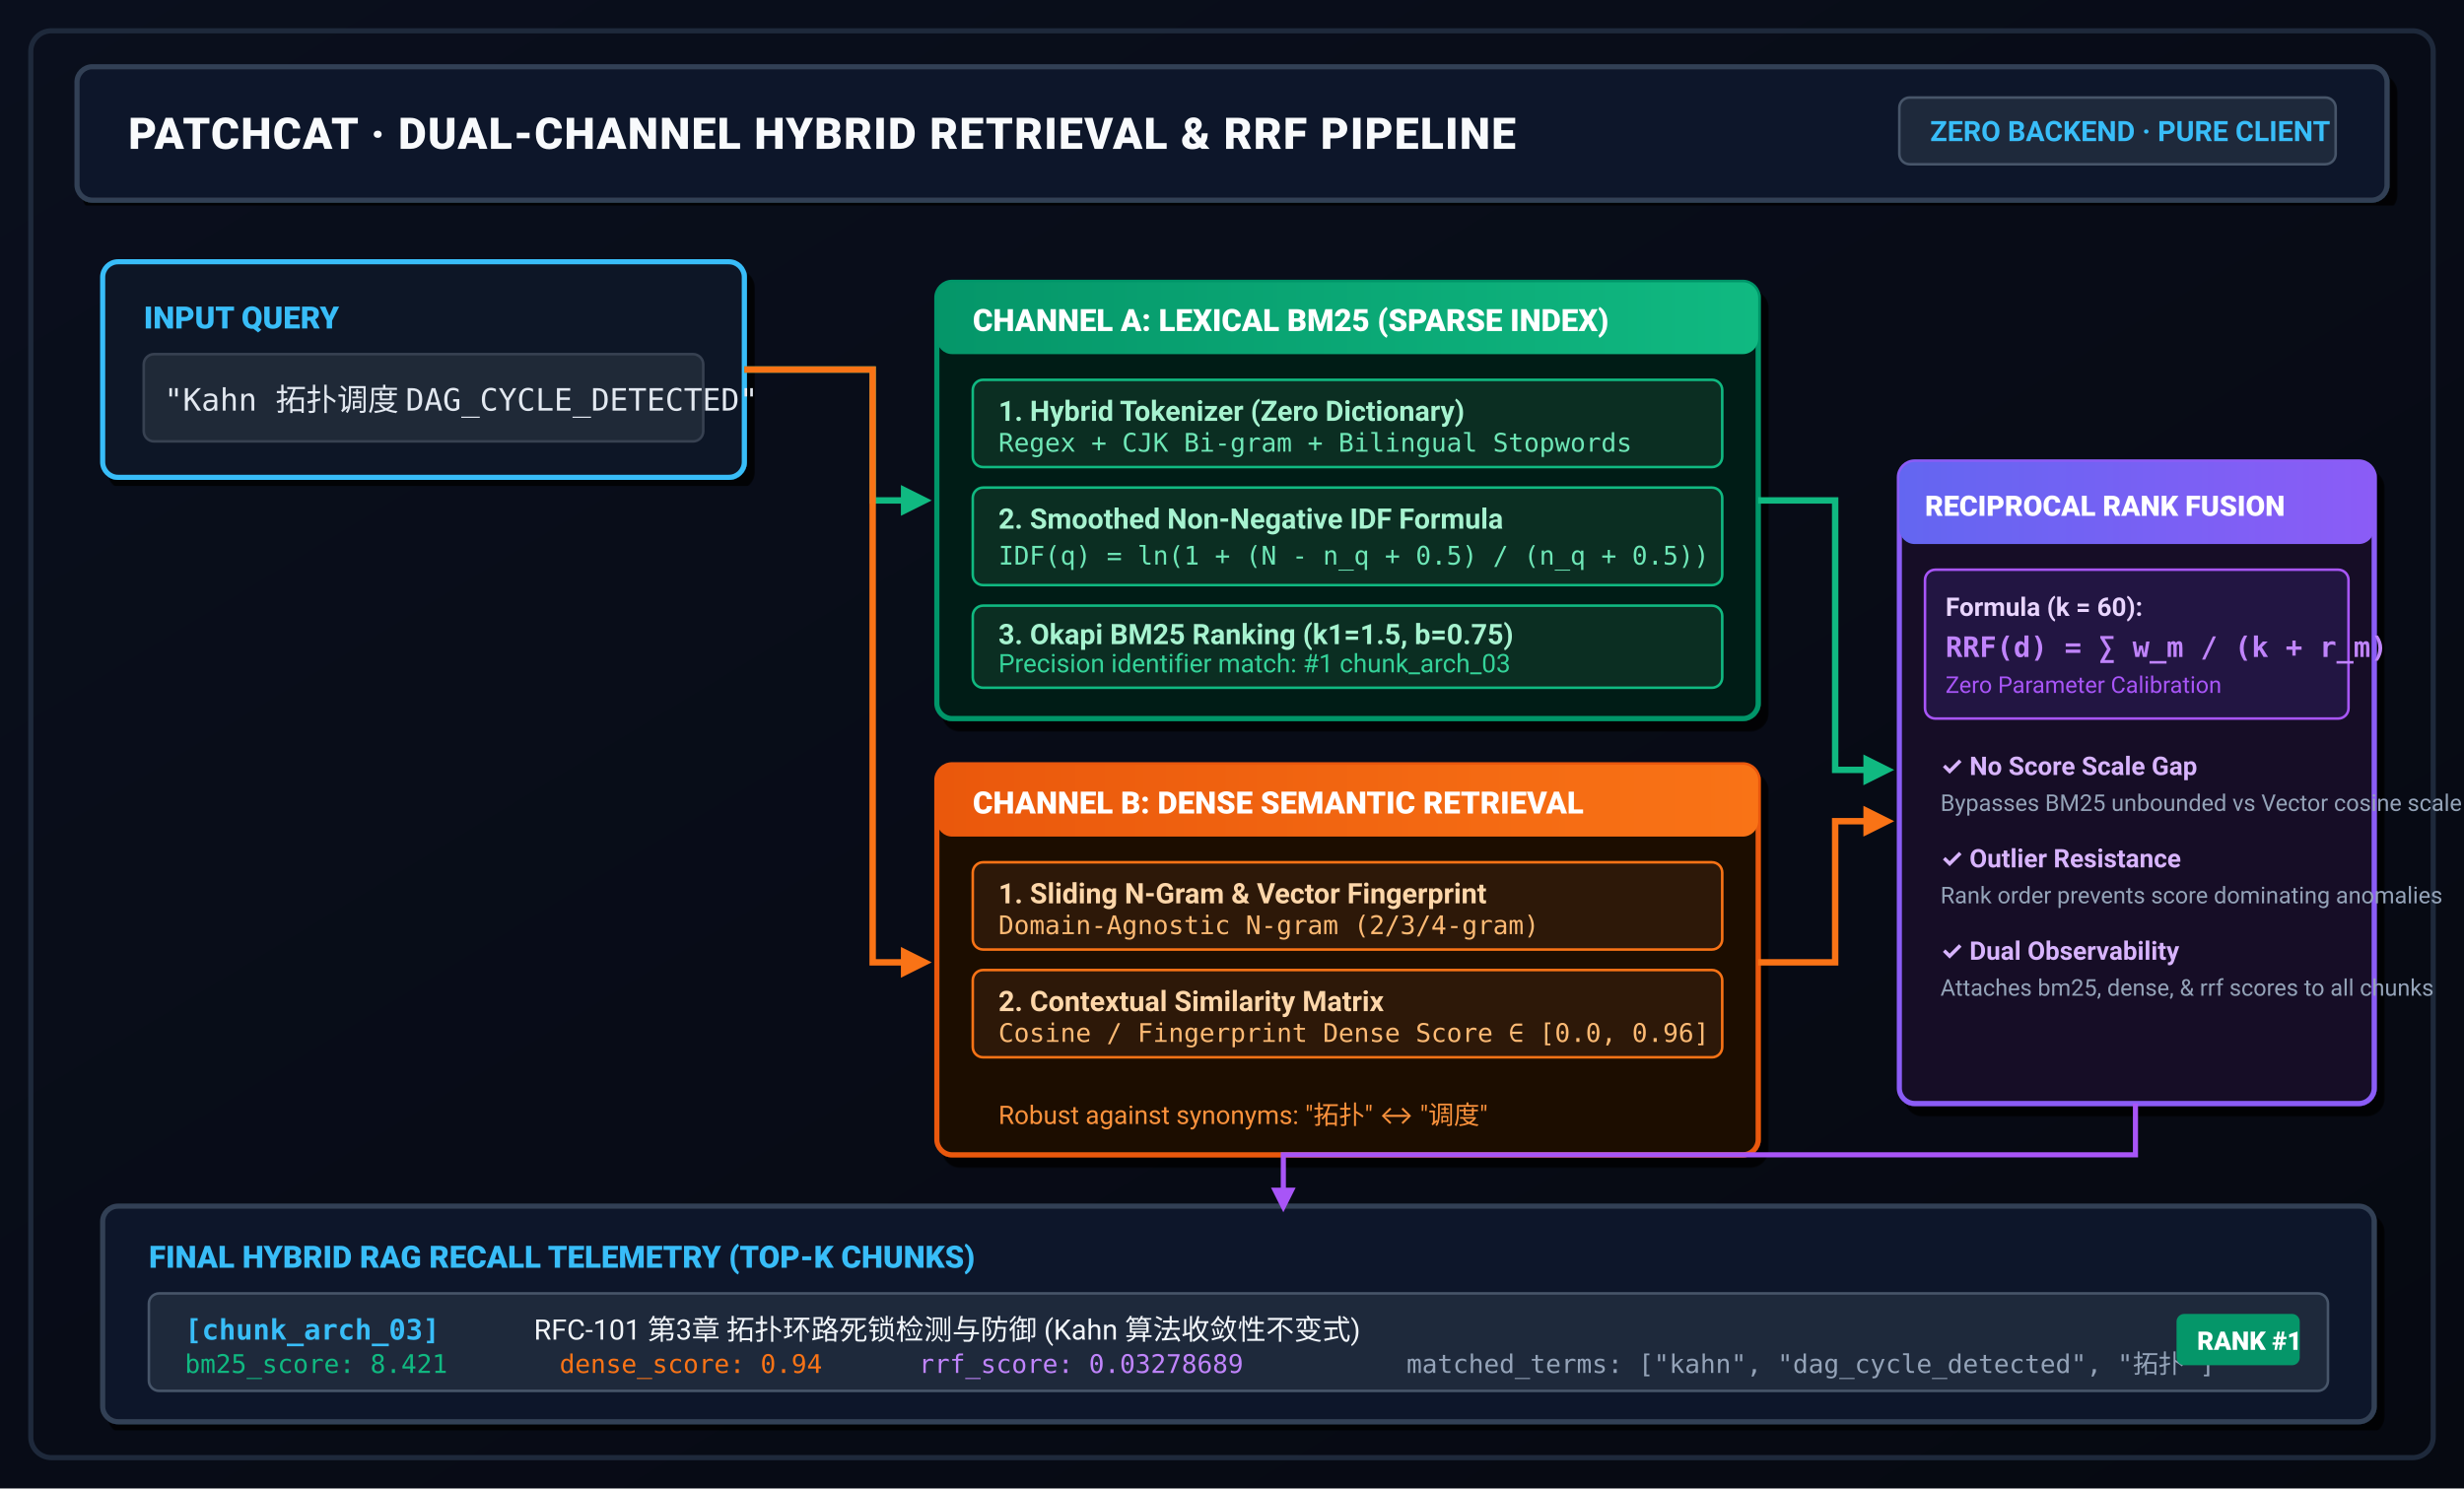
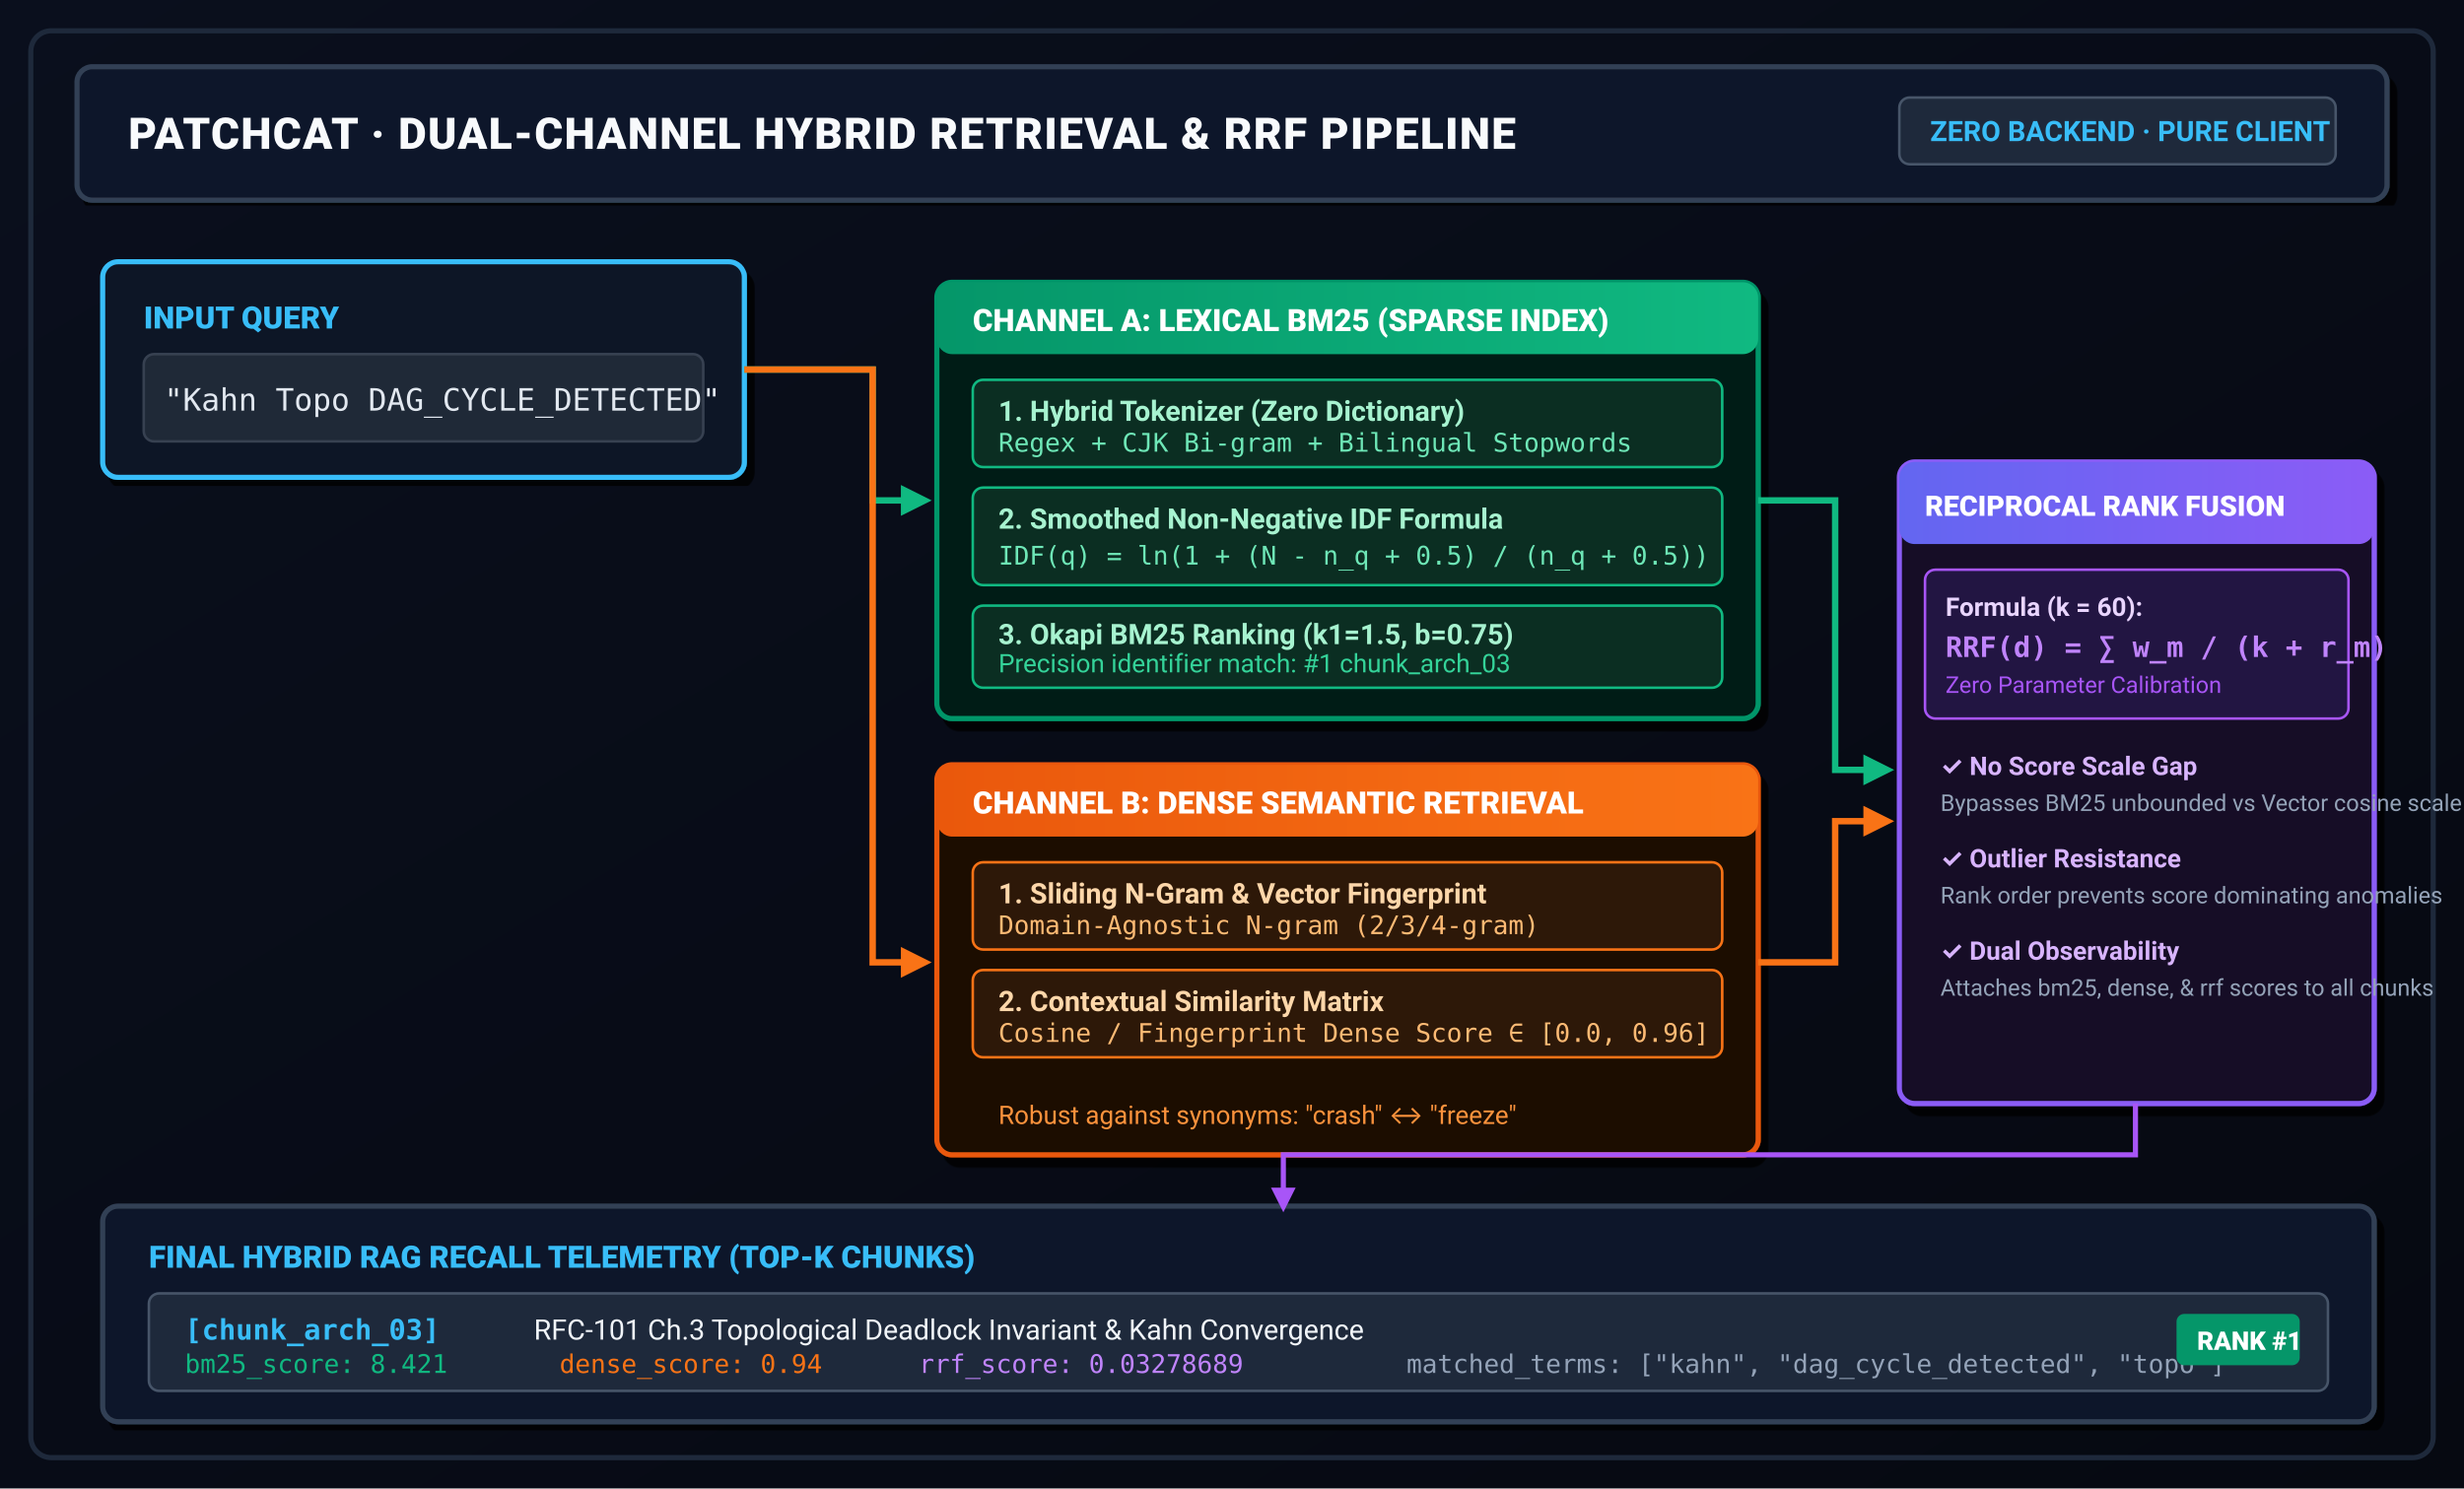
<svg xmlns="http://www.w3.org/2000/svg" viewBox="0 0 960 580" width="960" height="580" style="background:#090d16; font-family:-apple-system, BlinkMacSystemFont, 'Segoe UI', Roboto, 'PingFang SC', sans-serif;">
  <defs>
    <linearGradient id="bgGrad" x1="0%" y1="0%" x2="100%" y2="100%">
      <stop offset="0%" stop-color="#0a0f1d" />
      <stop offset="100%" stop-color="#060911" />
    </linearGradient>
    <linearGradient id="lexicalGrad" x1="0%" y1="0%" x2="100%" y2="0%">
      <stop offset="0%" stop-color="#059669" />
      <stop offset="100%" stop-color="#10b981" />
    </linearGradient>
    <linearGradient id="vectorGrad" x1="0%" y1="0%" x2="100%" y2="0%">
      <stop offset="0%" stop-color="#ea580c" />
      <stop offset="100%" stop-color="#f97316" />
    </linearGradient>
    <linearGradient id="rrfGrad" x1="0%" y1="0%" x2="100%" y2="0%">
      <stop offset="0%" stop-color="#6366f1" />
      <stop offset="100%" stop-color="#8b5cf6" />
    </linearGradient>
    <filter id="neoShadow" x="-4%" y="-4%" width="108%" height="108%">
      <feDropShadow dx="3" dy="4" stdDeviation="0" flood-color="#000000" flood-opacity="0.8" />
    </filter>
    <marker id="arrow" viewBox="0 0 10 10" refX="6" refY="5" markerWidth="6" markerHeight="6" orient="auto-start-reverse">
      <path d="M 0 1 L 8 5 L 0 9 z" fill="#64748b" />
    </marker>
    <marker id="arrowGreen" viewBox="0 0 10 10" refX="6" refY="5" markerWidth="6" markerHeight="6" orient="auto-start-reverse">
      <path d="M 0 1 L 8 5 L 0 9 z" fill="#10b981" />
    </marker>
    <marker id="arrowOrange" viewBox="0 0 10 10" refX="6" refY="5" markerWidth="6" markerHeight="6" orient="auto-start-reverse">
      <path d="M 0 1 L 8 5 L 0 9 z" fill="#f97316" />
    </marker>
    <marker id="arrowPurple" viewBox="0 0 10 10" refX="6" refY="5" markerWidth="6" markerHeight="6" orient="auto-start-reverse">
      <path d="M 0 1 L 8 5 L 0 9 z" fill="#a855f7" />
    </marker>
  </defs>
  <rect width="960" height="580" fill="url(#bgGrad)" />
  <rect x="12" y="12" width="936" height="556" rx="8" fill="none" stroke="#1e293b" stroke-width="2" />
  <rect x="30" y="26" width="900" height="52" rx="6" fill="#0f172a" stroke="#334155" stroke-width="2" filter="url(#neoShadow)" />
  <text x="50" y="58" font-size="17" font-weight="800" fill="#f8fafc" letter-spacing="0.5">PATCHCAT · DUAL-CHANNEL HYBRID RETRIEVAL &amp; RRF PIPELINE</text>
  <rect x="740" y="38" width="170" height="26" rx="4" fill="#1e293b" stroke="#475569" stroke-width="1" />
  <text x="752" y="55" font-size="11" font-weight="700" fill="#38bdf8">ZERO BACKEND · PURE CLIENT</text>
  <g transform="translate(40, 102)">
    <rect width="250" height="84" rx="6" fill="#111827" stroke="#38bdf8" stroke-width="2" filter="url(#neoShadow)" />
    <text x="16" y="26" font-size="12" font-weight="800" fill="#38bdf8">INPUT QUERY</text>
    <rect x="16" y="36" width="218" height="34" rx="4" fill="#1f2937" stroke="#374151" stroke-width="1" />
-     <text x="24" y="58" font-size="12" font-family="monospace" fill="#e2e8f0">"Kahn 拓扑调度 DAG_CYCLE_DETECTED"</text>
+     <text x="24" y="58" font-size="12" font-family="monospace" fill="#e2e8f0">"Kahn Topo DAG_CYCLE_DETECTED"</text>
  </g>
  <path d="M 290 144 L 340 144 L 340 195 L 360 195" fill="none" stroke="#10b981" stroke-width="2.5" marker-end="url(#arrowGreen)" />
  <path d="M 290 144 L 340 144 L 340 375 L 360 375" fill="none" stroke="#f97316" stroke-width="2.5" marker-end="url(#arrowOrange)" />
  <g transform="translate(365, 110)">
    <rect width="320" height="170" rx="6" fill="#061e16" stroke="#059669" stroke-width="2" filter="url(#neoShadow)" />
    <rect x="0" y="0" width="320" height="28" rx="6" fill="url(#lexicalGrad)" />
    <text x="14" y="19" font-size="12" font-weight="800" fill="#ffffff">CHANNEL A: LEXICAL BM25 (SPARSE INDEX)</text>
    <g transform="translate(14, 38)">
      <rect width="292" height="34" rx="4" fill="#0b2e22" stroke="#10b981" stroke-width="1" />
      <text x="10" y="16" font-size="11" font-weight="700" fill="#a7f3d0">1. Hybrid Tokenizer (Zero Dictionary)</text>
      <text x="10" y="28" font-size="10" font-family="monospace" fill="#6ee7b7">Regex + CJK Bi-gram + Bilingual Stopwords</text>
    </g>
    <g transform="translate(14, 80)">
      <rect width="292" height="38" rx="4" fill="#0b2e22" stroke="#10b981" stroke-width="1" />
      <text x="10" y="16" font-size="11" font-weight="700" fill="#a7f3d0">2. Smoothed Non-Negative IDF Formula</text>
      <text x="10" y="30" font-size="10" font-family="monospace" fill="#6ee7b7">IDF(q) = ln(1 + (N - n_q + 0.5) / (n_q + 0.5))</text>
    </g>
    <g transform="translate(14, 126)">
      <rect width="292" height="32" rx="4" fill="#0b2e22" stroke="#10b981" stroke-width="1" />
      <text x="10" y="15" font-size="11" font-weight="700" fill="#a7f3d0">3. Okapi BM25 Ranking (k1=1.5, b=0.75)</text>
      <text x="10" y="26" font-size="10" fill="#34d399">Precision identifier match: #1 chunk_arch_03</text>
    </g>
  </g>
  <g transform="translate(365, 298)">
    <rect width="320" height="152" rx="6" fill="#1c1106" stroke="#ea580c" stroke-width="2" filter="url(#neoShadow)" />
    <rect x="0" y="0" width="320" height="28" rx="6" fill="url(#vectorGrad)" />
    <text x="14" y="19" font-size="12" font-weight="800" fill="#ffffff">CHANNEL B: DENSE SEMANTIC RETRIEVAL</text>
    <g transform="translate(14, 38)">
      <rect width="292" height="34" rx="4" fill="#2d1808" stroke="#f97316" stroke-width="1" />
      <text x="10" y="16" font-size="11" font-weight="700" fill="#fed7aa">1. Sliding N-Gram &amp; Vector Fingerprint</text>
      <text x="10" y="28" font-size="10" font-family="monospace" fill="#fdba74">Domain-Agnostic N-gram (2/3/4-gram)</text>
    </g>
    <g transform="translate(14, 80)">
      <rect width="292" height="34" rx="4" fill="#2d1808" stroke="#f97316" stroke-width="1" />
      <text x="10" y="16" font-size="11" font-weight="700" fill="#fed7aa">2. Contextual Similarity Matrix</text>
      <text x="10" y="28" font-size="10" font-family="monospace" fill="#fdba74">Cosine / Fingerprint Dense Score ∈ [0.0, 0.96]</text>
    </g>
    <g transform="translate(14, 122)">
-       <text x="10" y="18" font-size="10" fill="#fb923c">Robust against synonyms: "拓扑" ↔ "调度"</text>
+       <text x="10" y="18" font-size="10" fill="#fb923c">Robust against synonyms: "crash" ↔ "freeze"</text>
    </g>
  </g>
  <path d="M 685 195 L 715 195 L 715 300 L 735 300" fill="none" stroke="#10b981" stroke-width="2.5" marker-end="url(#arrowGreen)" />
  <path d="M 685 375 L 715 375 L 715 320 L 735 320" fill="none" stroke="#f97316" stroke-width="2.5" marker-end="url(#arrowOrange)" />
  <g transform="translate(740, 180)">
    <rect width="185" height="250" rx="6" fill="#150f28" stroke="#8b5cf6" stroke-width="2" filter="url(#neoShadow)" />
    <rect x="0" y="0" width="185" height="32" rx="6" fill="url(#rrfGrad)" />
    <text x="10" y="21" font-size="11" font-weight="800" fill="#ffffff">RECIPROCAL RANK FUSION</text>
    <g transform="translate(10, 42)">
      <rect width="165" height="58" rx="4" fill="#221542" stroke="#a855f7" stroke-width="1" />
      <text x="8" y="18" font-size="10" font-weight="700" fill="#e9d5ff">Formula (k = 60):</text>
      <text x="8" y="34" font-size="11" font-family="monospace" font-weight="700" fill="#c084fc">RRF(d) = ∑ w_m / (k + r_m)</text>
      <text x="8" y="48" font-size="9" fill="#a855f7">Zero Parameter Calibration</text>
    </g>
    <g transform="translate(10, 108)">
      <text x="6" y="14" font-size="10" font-weight="700" fill="#d8b4fe">✓ No Score Scale Gap</text>
      <text x="6" y="28" font-size="9" fill="#94a3b8">Bypasses BM25 unbounded vs Vector cosine scale mismatch</text>
      <text x="6" y="50" font-size="10" font-weight="700" fill="#d8b4fe">✓ Outlier Resistance</text>
      <text x="6" y="64" font-size="9" fill="#94a3b8">Rank order prevents score dominating anomalies</text>
      <text x="6" y="86" font-size="10" font-weight="700" fill="#d8b4fe">✓ Dual Observability</text>
      <text x="6" y="100" font-size="9" fill="#94a3b8">Attaches bm25, dense, &amp; rrf scores to all chunks</text>
    </g>
  </g>
  <g transform="translate(40, 470)">
    <rect width="885" height="84" rx="6" fill="#0f172a" stroke="#334155" stroke-width="2" filter="url(#neoShadow)" />
    <text x="18" y="24" font-size="12" font-weight="800" fill="#38bdf8">FINAL HYBRID RAG RECALL TELEMETRY (TOP-K CHUNKS)</text>
    <g transform="translate(18, 34)">
      <rect width="849" height="38" rx="4" fill="#1e293b" stroke="#475569" stroke-width="1" />
      <text x="14" y="18" font-size="11" font-family="monospace" font-weight="700" fill="#38bdf8">[chunk_arch_03]</text>
-       <text x="150" y="18" font-size="11" fill="#f1f5f9">RFC-101 第3章 拓扑环路死锁检测与防御 (Kahn 算法收敛性不变式)</text>
+       <text x="150" y="18" font-size="11" fill="#f1f5f9">RFC-101 Ch.3 Topological Deadlock Invariant &amp; Kahn Convergence</text>
      <text x="14" y="31" font-size="10" font-family="monospace" fill="#10b981">bm25_score: 8.421</text>
      <text x="160" y="31" font-size="10" font-family="monospace" fill="#f97316">dense_score: 0.94</text>
      <text x="300" y="31" font-size="10" font-family="monospace" fill="#c084fc">rrf_score: 0.03278689</text>
-       <text x="490" y="31" font-size="10" font-family="monospace" fill="#94a3b8">matched_terms: ["kahn", "dag_cycle_detected", "拓扑"]</text>
+       <text x="490" y="31" font-size="10" font-family="monospace" fill="#94a3b8">matched_terms: ["kahn", "dag_cycle_detected", "topo"]</text>
      <rect x="790" y="8" width="48" height="20" rx="3" fill="#059669" />
      <text x="798" y="22" font-size="10" font-weight="800" fill="#ffffff">RANK #1</text>
    </g>
  </g>
  <path d="M 832 430 L 832 450 L 500 450 L 500 470" fill="none" stroke="#a855f7" stroke-width="2" marker-end="url(#arrowPurple)" />
</svg>
